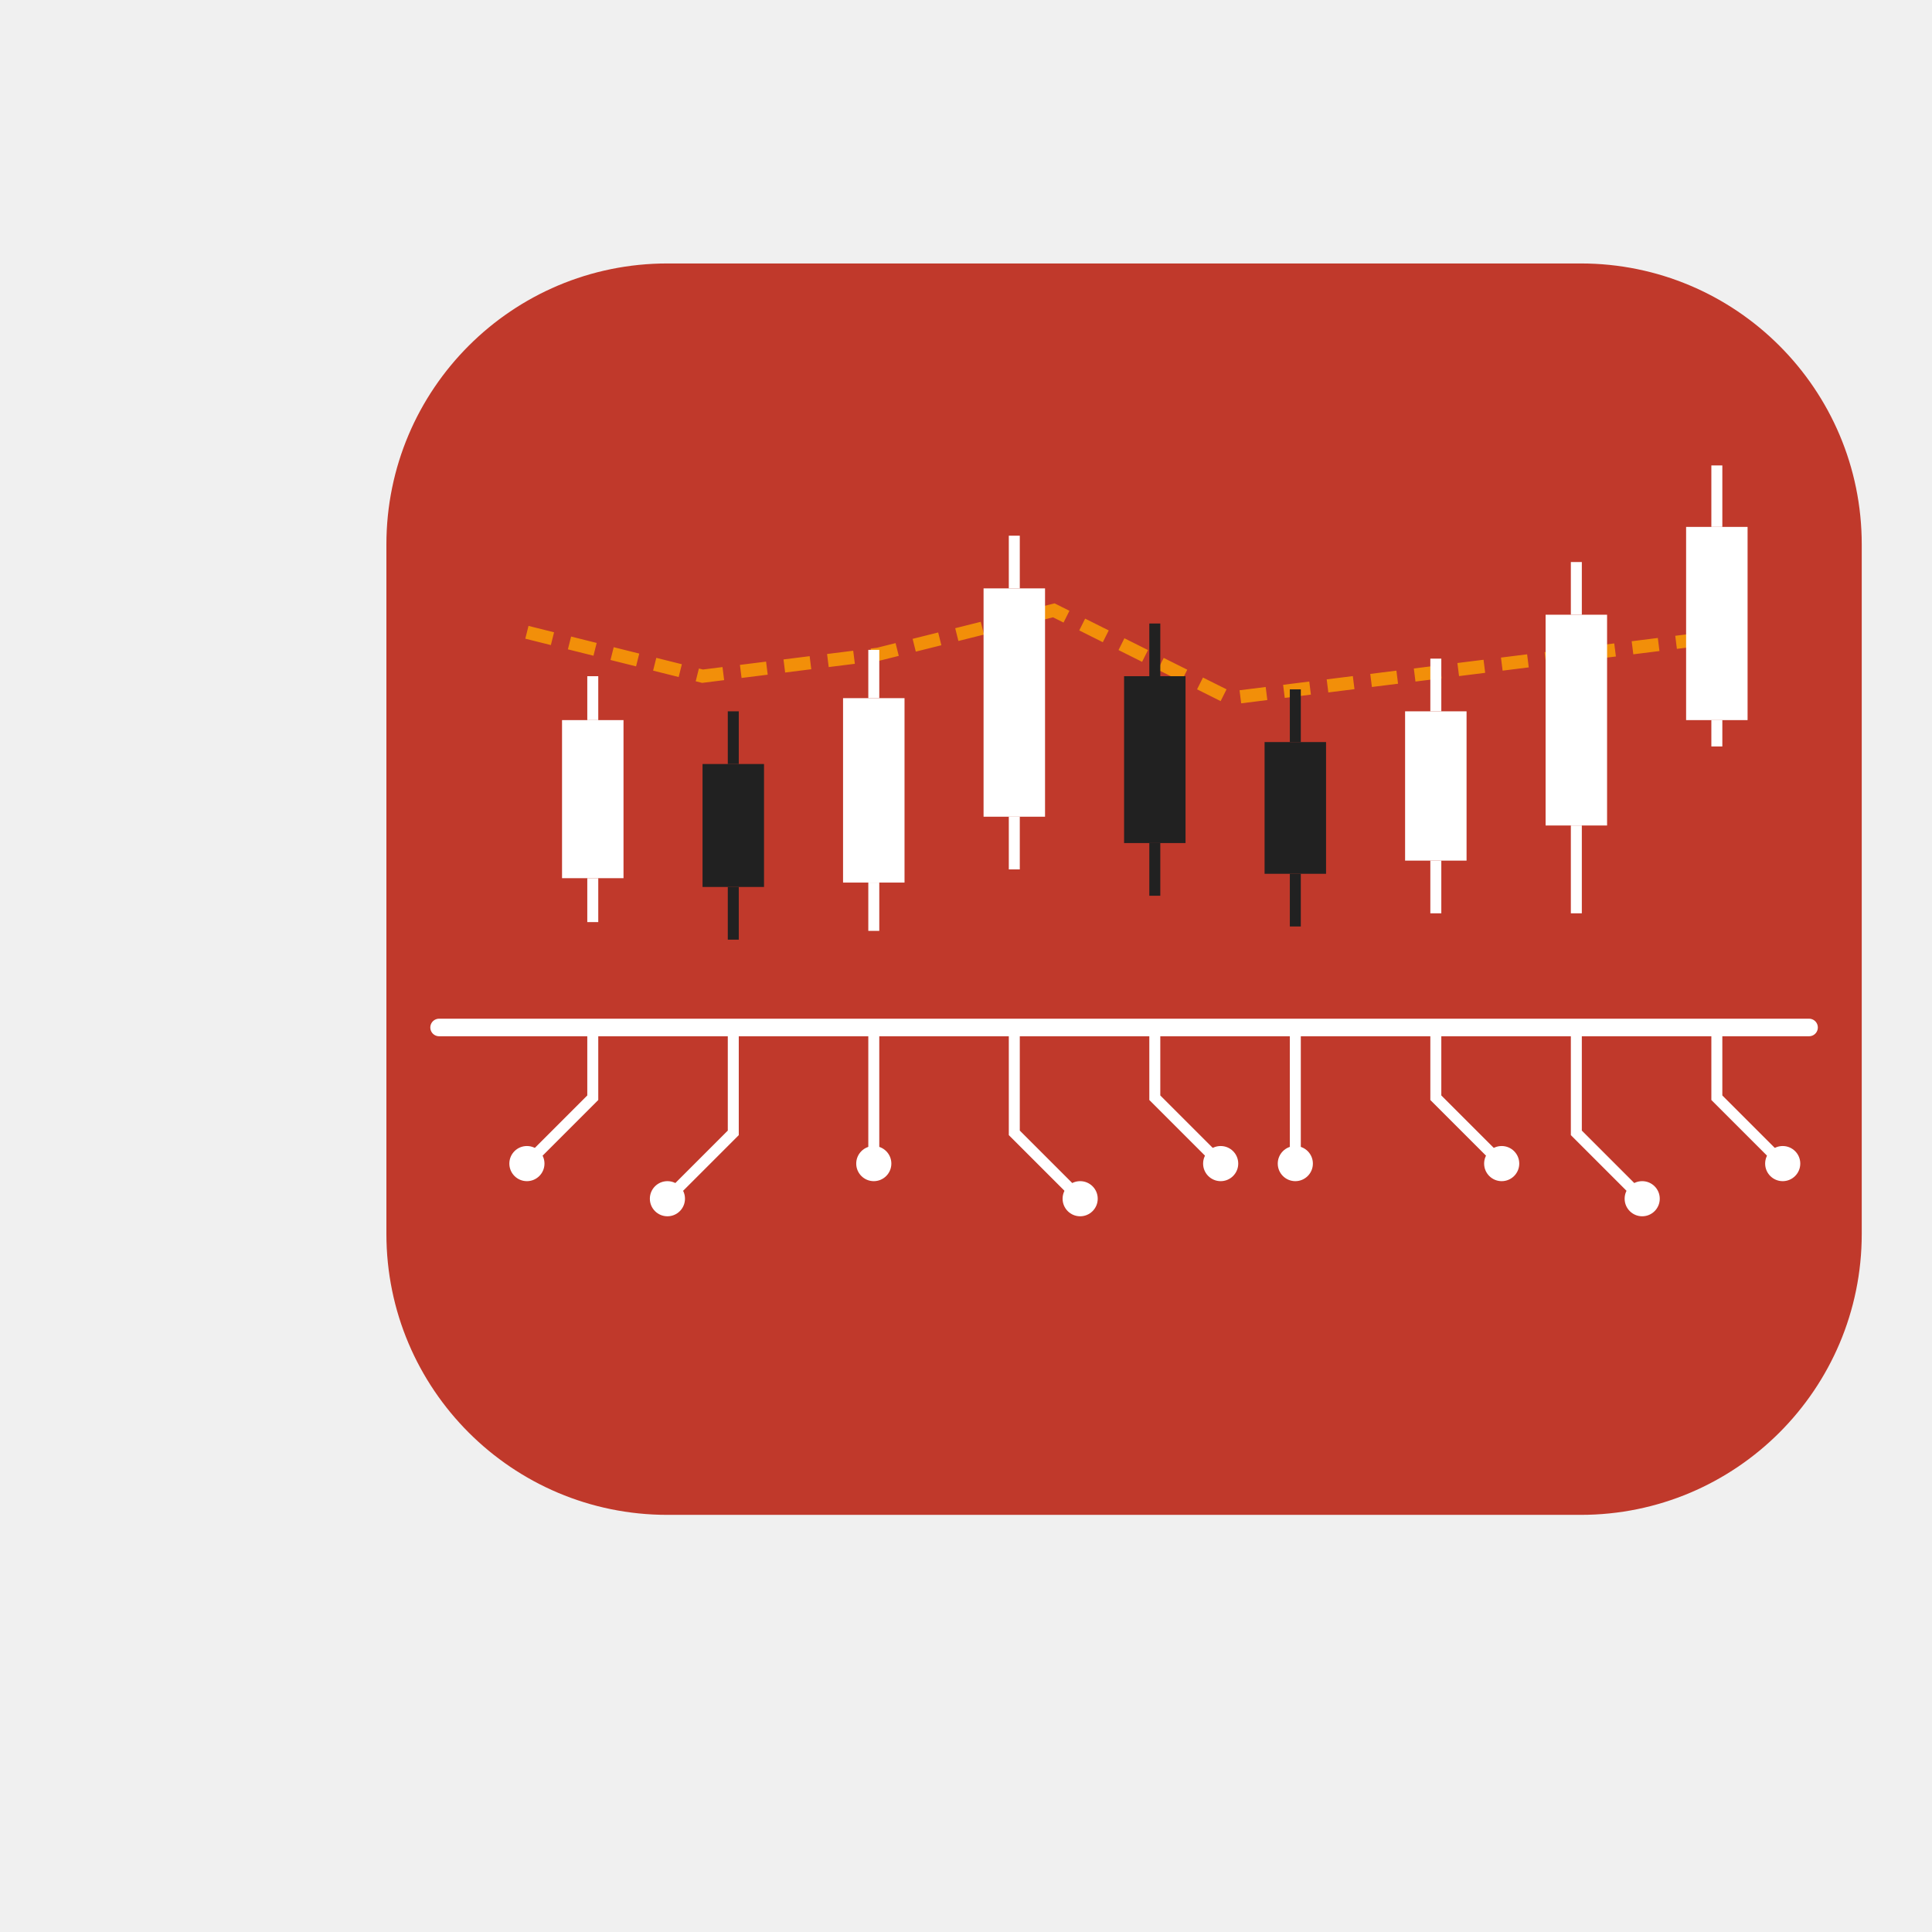
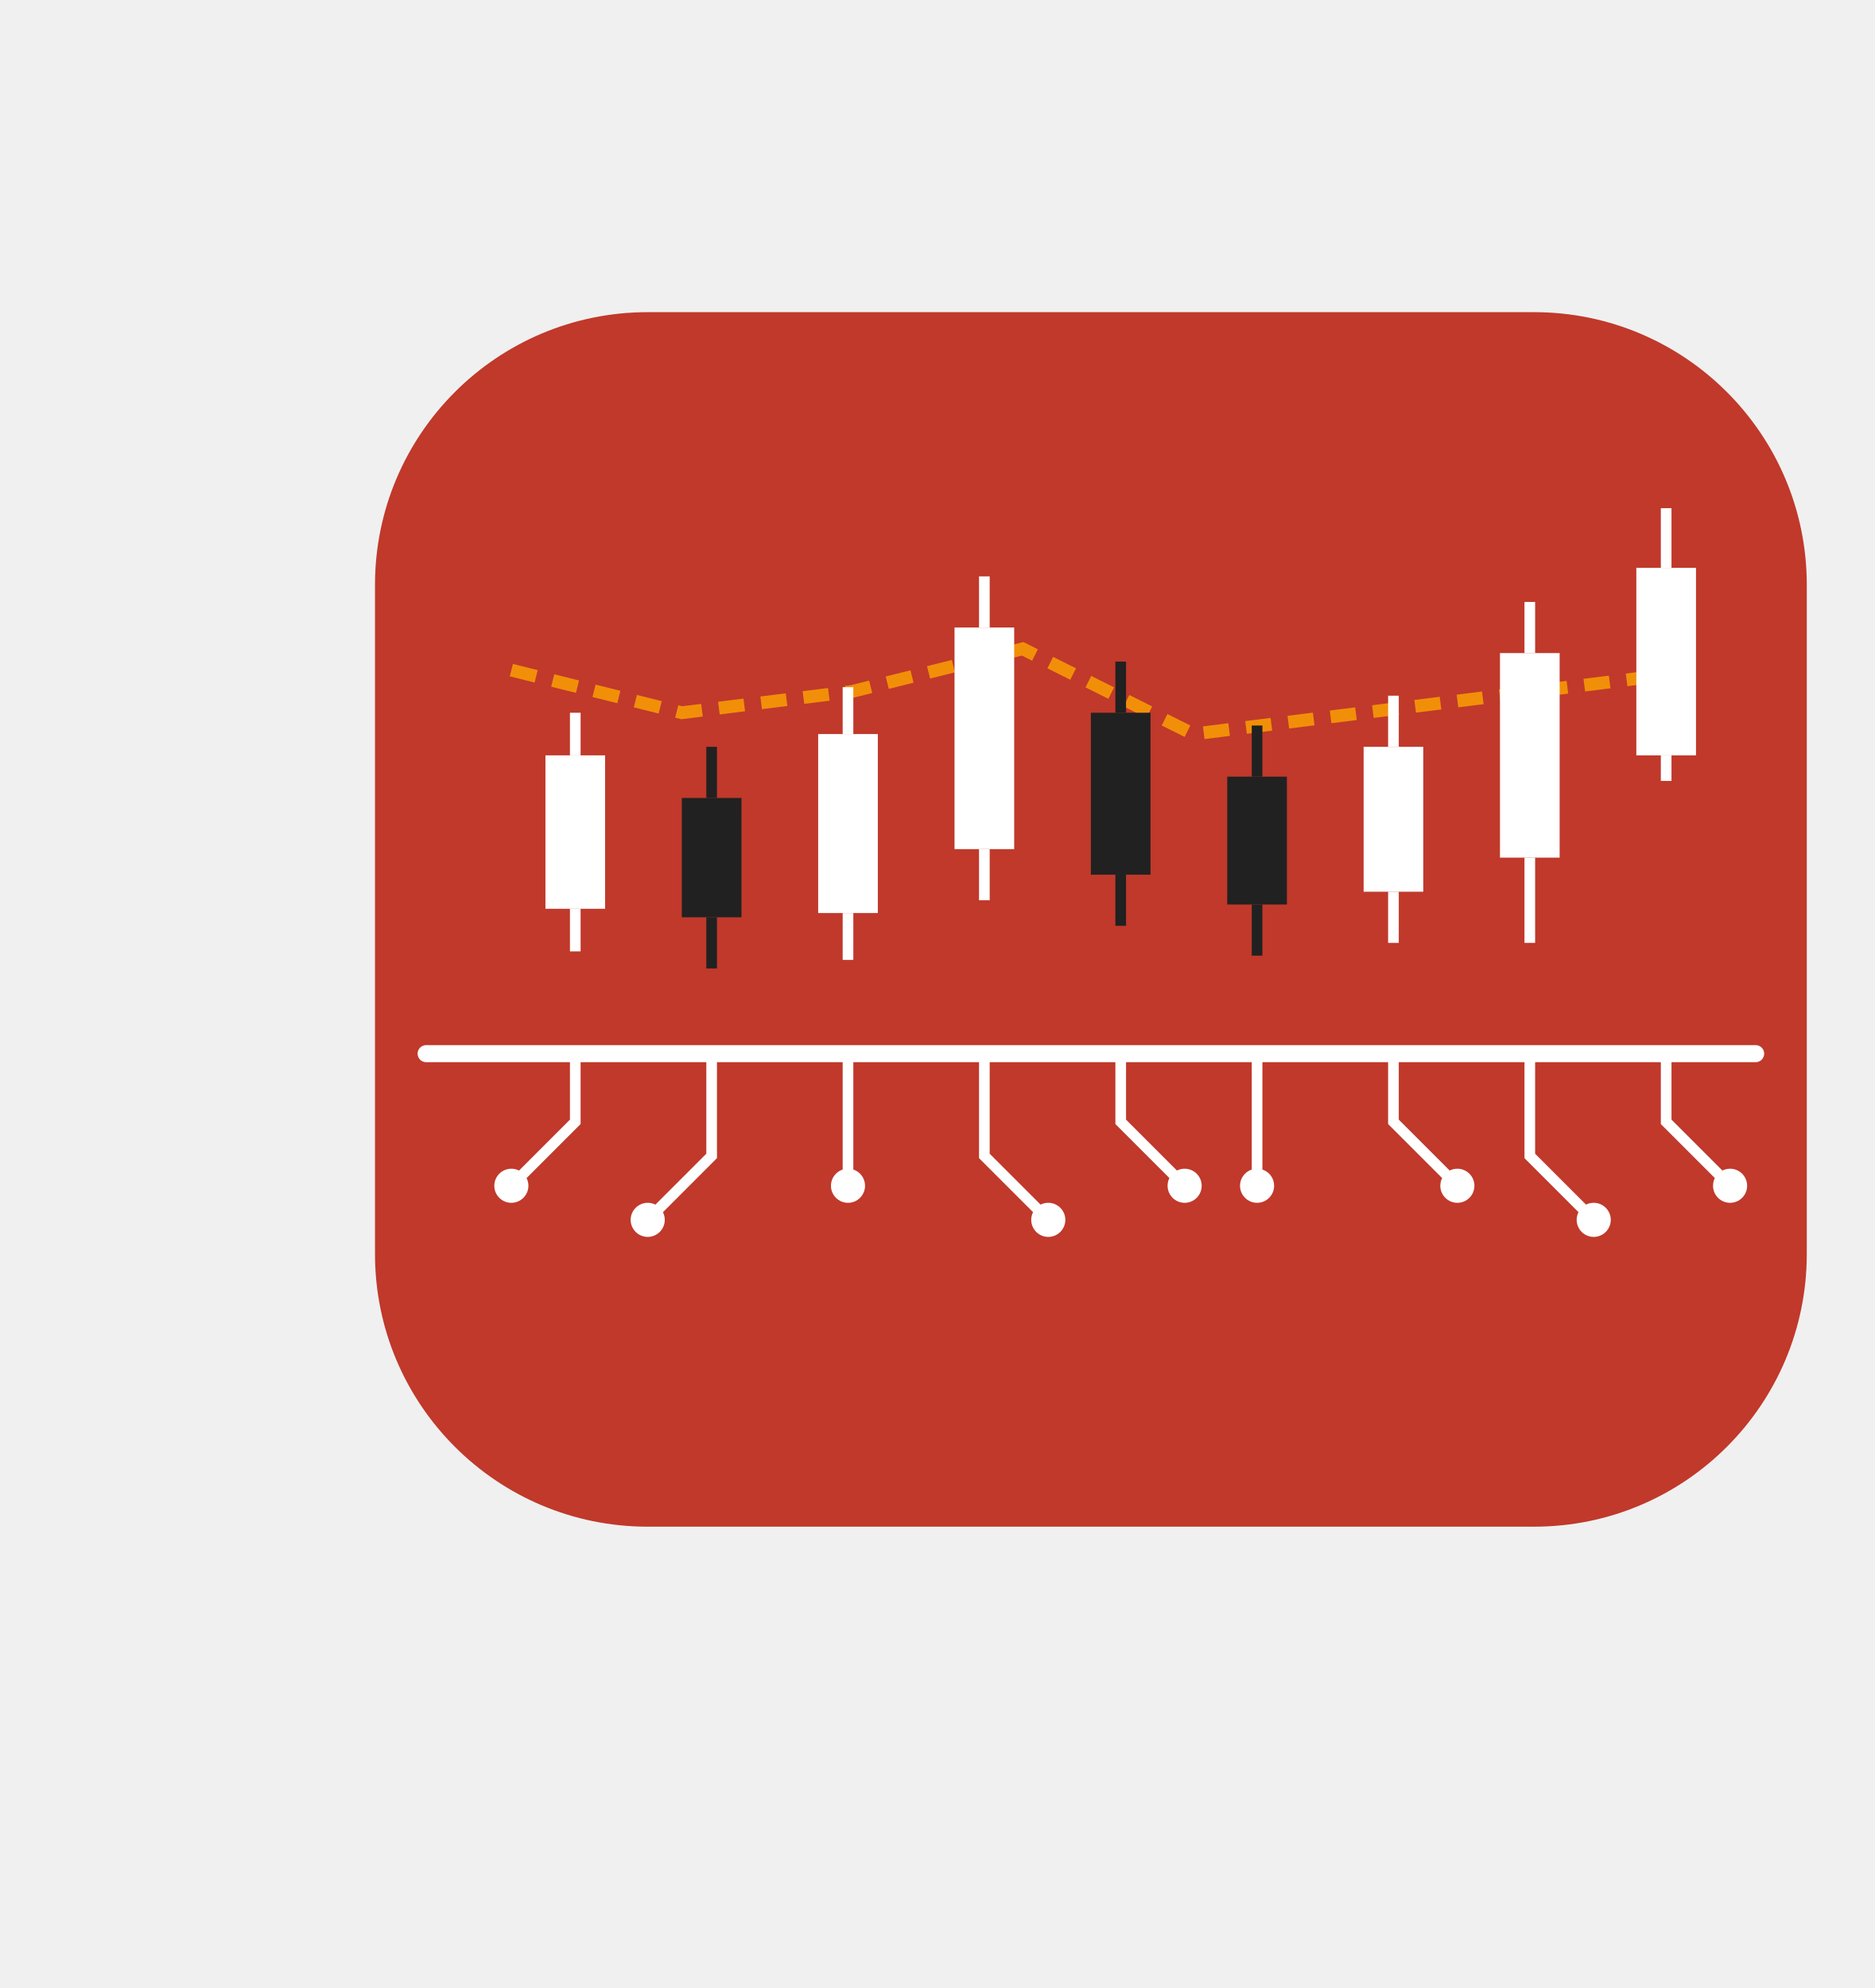
- <svg xmlns="http://www.w3.org/2000/svg" width="440" height="440" viewBox="0 36 440 440" fill="none">
+ <svg xmlns="http://www.w3.org/2000/svg" width="415" height="440" viewBox="0 36 440 440" fill="none">
  <rect x="88" y="96" width="336" height="285" rx="64" fill="#C0392B" />
  <path d="M120 180 L160 190 L200 185 L240 175 L280 195 L320 190 L360 185 L400 180" stroke="#FFA500" stroke-width="3" stroke-dasharray="6 4" fill="none" opacity="0.8" />
  <rect x="128" y="200" width="14" height="36" fill="white" />
  <line x1="135" y1="190" x2="135" y2="200" stroke="white" stroke-width="2.5" />
  <line x1="135" y1="236" x2="135" y2="246" stroke="white" stroke-width="2.5" />
  <rect x="160" y="210" width="14" height="28" fill="#212121" />
  <line x1="167" y1="198" x2="167" y2="210" stroke="#212121" stroke-width="2.5" />
  <line x1="167" y1="238" x2="167" y2="250" stroke="#212121" stroke-width="2.5" />
  <rect x="192" y="195" width="14" height="42" fill="white" />
  <line x1="199" y1="184" x2="199" y2="195" stroke="white" stroke-width="2.5" />
  <line x1="199" y1="237" x2="199" y2="248" stroke="white" stroke-width="2.5" />
  <rect x="224" y="170" width="14" height="52" fill="white" />
  <line x1="231" y1="158" x2="231" y2="170" stroke="white" stroke-width="2.5" />
  <line x1="231" y1="222" x2="231" y2="234" stroke="white" stroke-width="2.5" />
  <rect x="256" y="190" width="14" height="38" fill="#212121" />
  <line x1="263" y1="178" x2="263" y2="190" stroke="#212121" stroke-width="2.5" />
  <line x1="263" y1="228" x2="263" y2="240" stroke="#212121" stroke-width="2.5" />
  <rect x="288" y="205" width="14" height="30" fill="#212121" />
  <line x1="295" y1="193" x2="295" y2="205" stroke="#212121" stroke-width="2.5" />
  <line x1="295" y1="235" x2="295" y2="247" stroke="#212121" stroke-width="2.5" />
  <rect x="320" y="198" width="14" height="34" fill="white" />
  <line x1="327" y1="186" x2="327" y2="198" stroke="white" stroke-width="2.5" />
  <line x1="327" y1="232" x2="327" y2="244" stroke="white" stroke-width="2.5" />
  <rect x="352" y="176" width="14" height="48" fill="white" />
  <line x1="359" y1="164" x2="359" y2="176" stroke="white" stroke-width="2.5" />
  <line x1="359" y1="224" x2="359" y2="244" stroke="white" stroke-width="2.5" />
  <rect x="384" y="156" width="14" height="44" fill="white" />
  <line x1="391" y1="142" x2="391" y2="156" stroke="white" stroke-width="2.5" />
  <line x1="391" y1="200" x2="391" y2="206" stroke="white" stroke-width="2.5" />
  <path d="M100 270H412" stroke="white" stroke-width="4" stroke-linecap="round" />
  <path d="M135 270V286L120 301" stroke="white" stroke-width="2.5" stroke-linecap="round" fill="none" />
  <circle cx="120" cy="301" r="4" fill="white" />
  <path d="M167 270V294L152 309" stroke="white" stroke-width="2.5" stroke-linecap="round" fill="none" />
  <circle cx="152" cy="309" r="4" fill="white" />
  <path d="M199 270V301" stroke="white" stroke-width="2.5" stroke-linecap="round" fill="none" />
  <circle cx="199" cy="301" r="4" fill="white" />
  <path d="M231 270V294L246 309" stroke="white" stroke-width="2.5" stroke-linecap="round" fill="none" />
  <circle cx="246" cy="309" r="4" fill="white" />
  <path d="M263 270V286L278 301" stroke="white" stroke-width="2.5" stroke-linecap="round" fill="none" />
  <circle cx="278" cy="301" r="4" fill="white" />
  <path d="M295 270V301" stroke="white" stroke-width="2.5" stroke-linecap="round" fill="none" />
  <circle cx="295" cy="301" r="4" fill="white" />
  <path d="M327 270V286L342 301" stroke="white" stroke-width="2.5" stroke-linecap="round" fill="none" />
  <circle cx="342" cy="301" r="4" fill="white" />
  <path d="M359 270V294L374 309" stroke="white" stroke-width="2.5" stroke-linecap="round" fill="none" />
  <circle cx="374" cy="309" r="4" fill="white" />
  <path d="M391 270V286L406 301" stroke="white" stroke-width="2.5" stroke-linecap="round" fill="none" />
  <circle cx="406" cy="301" r="4" fill="white" />
</svg>
